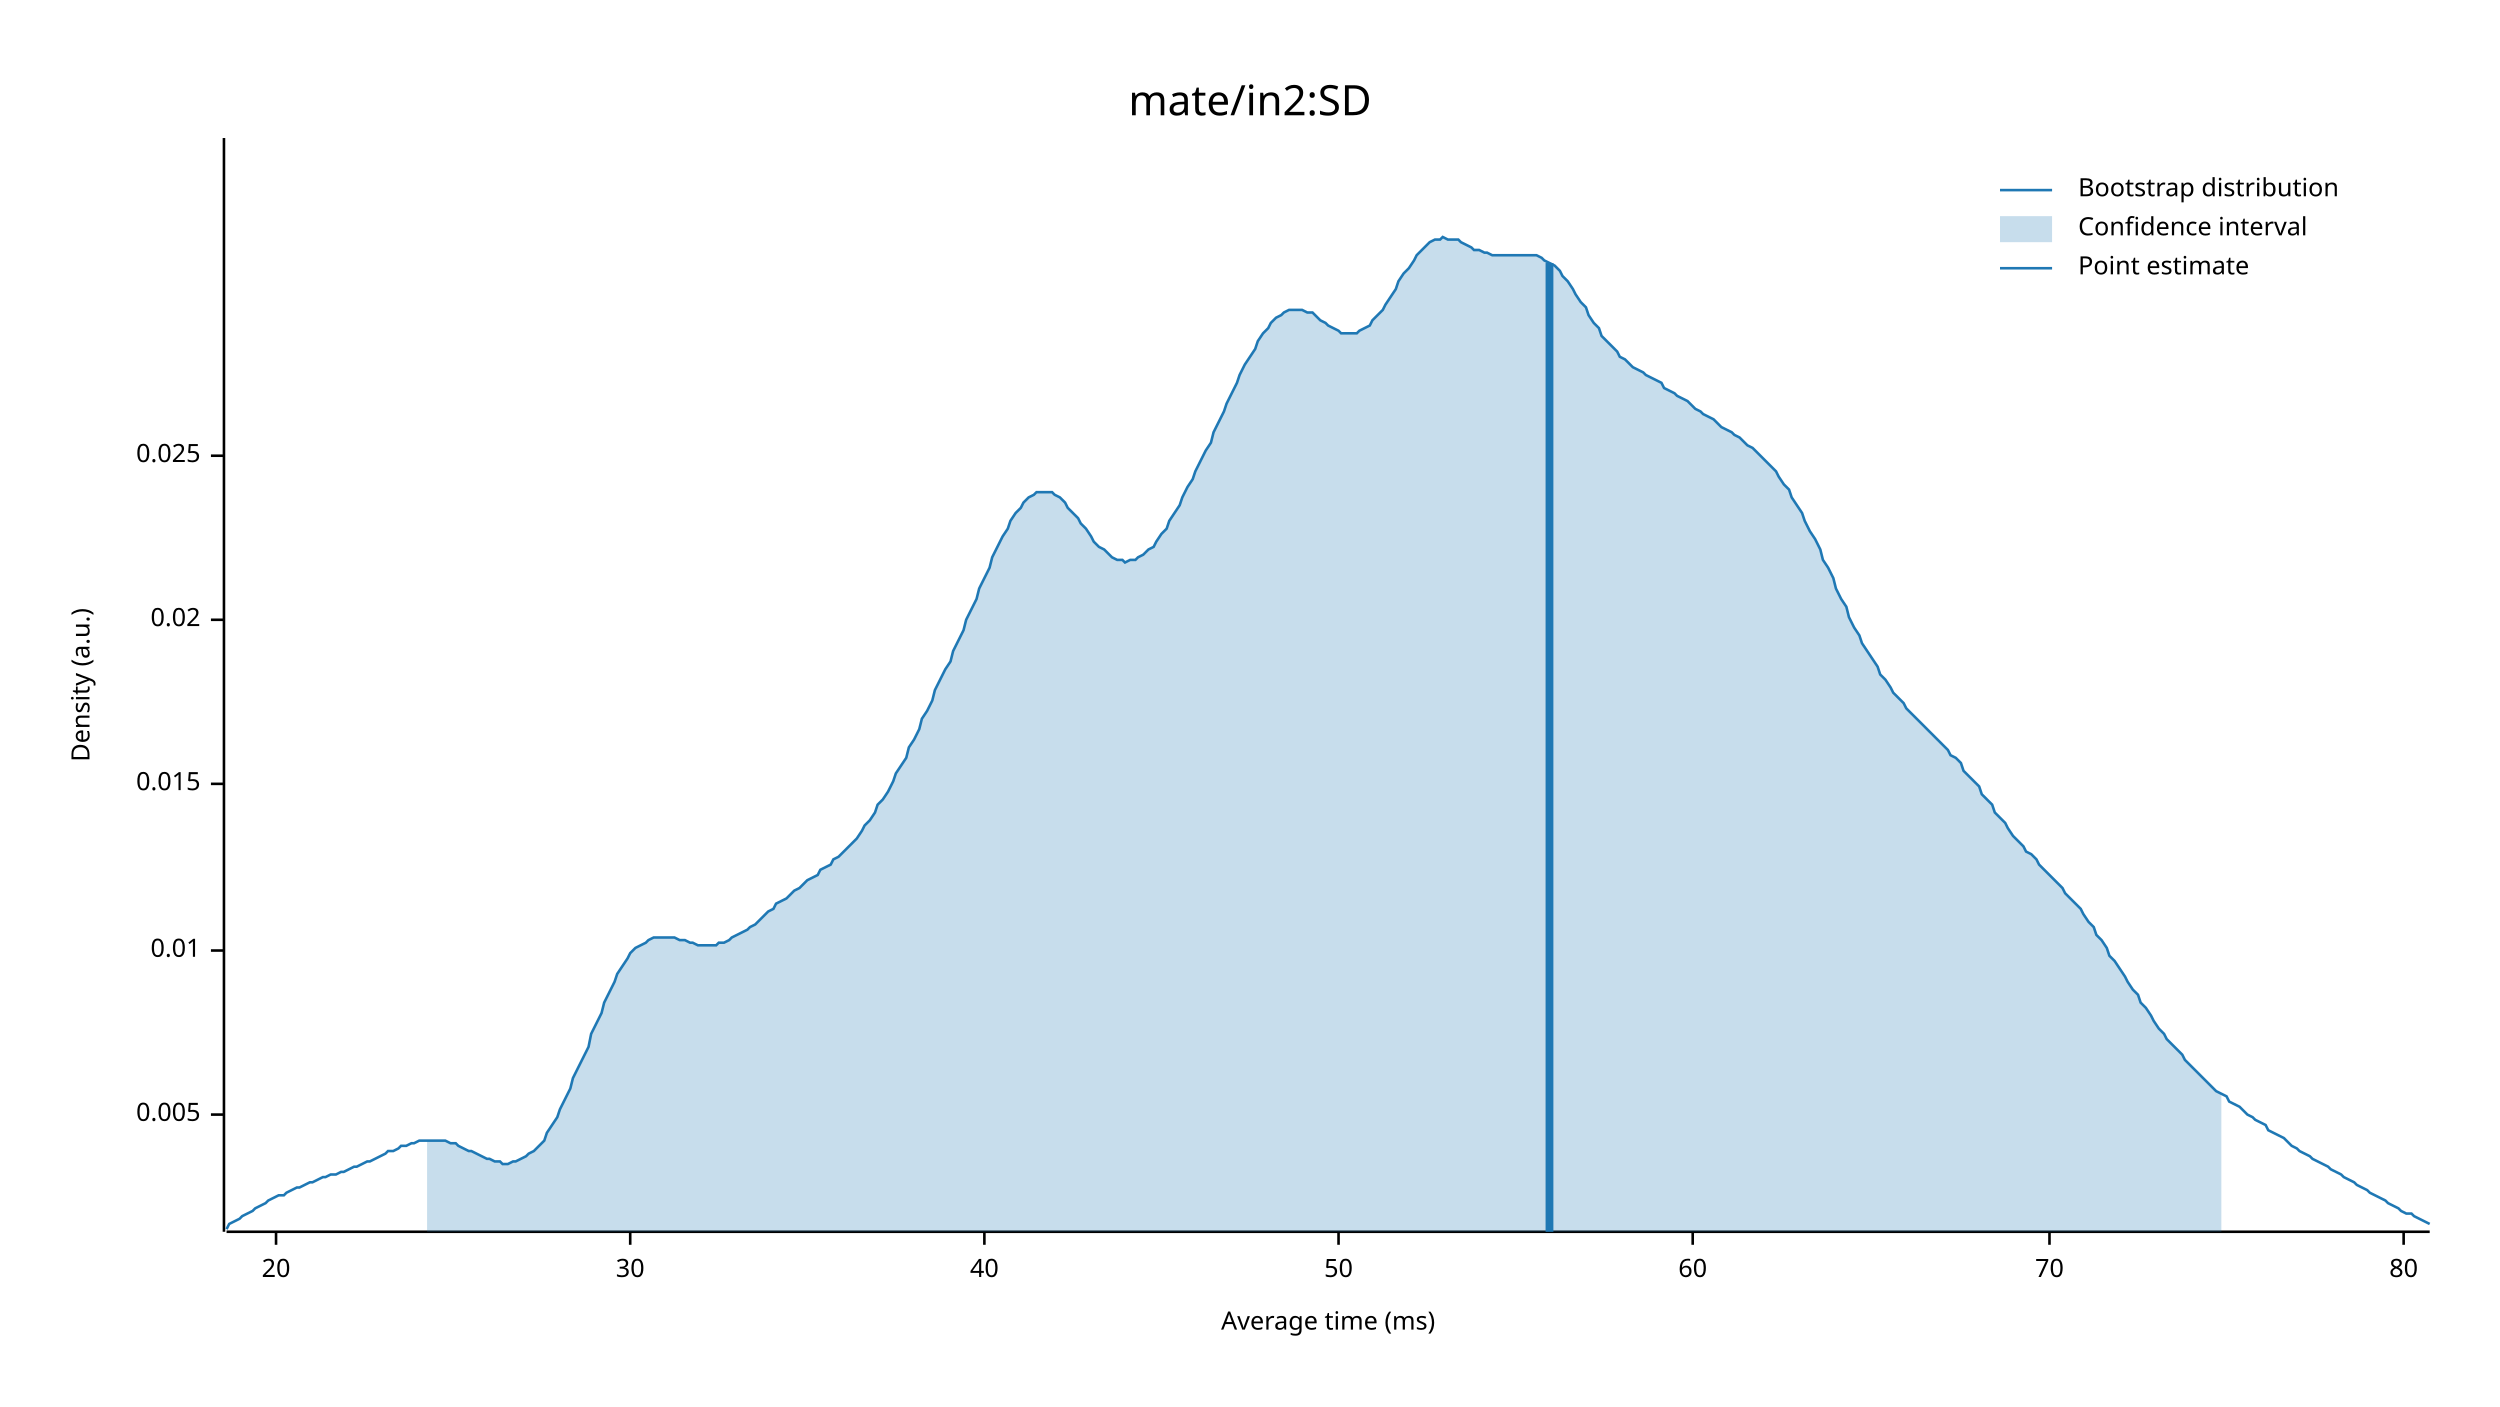
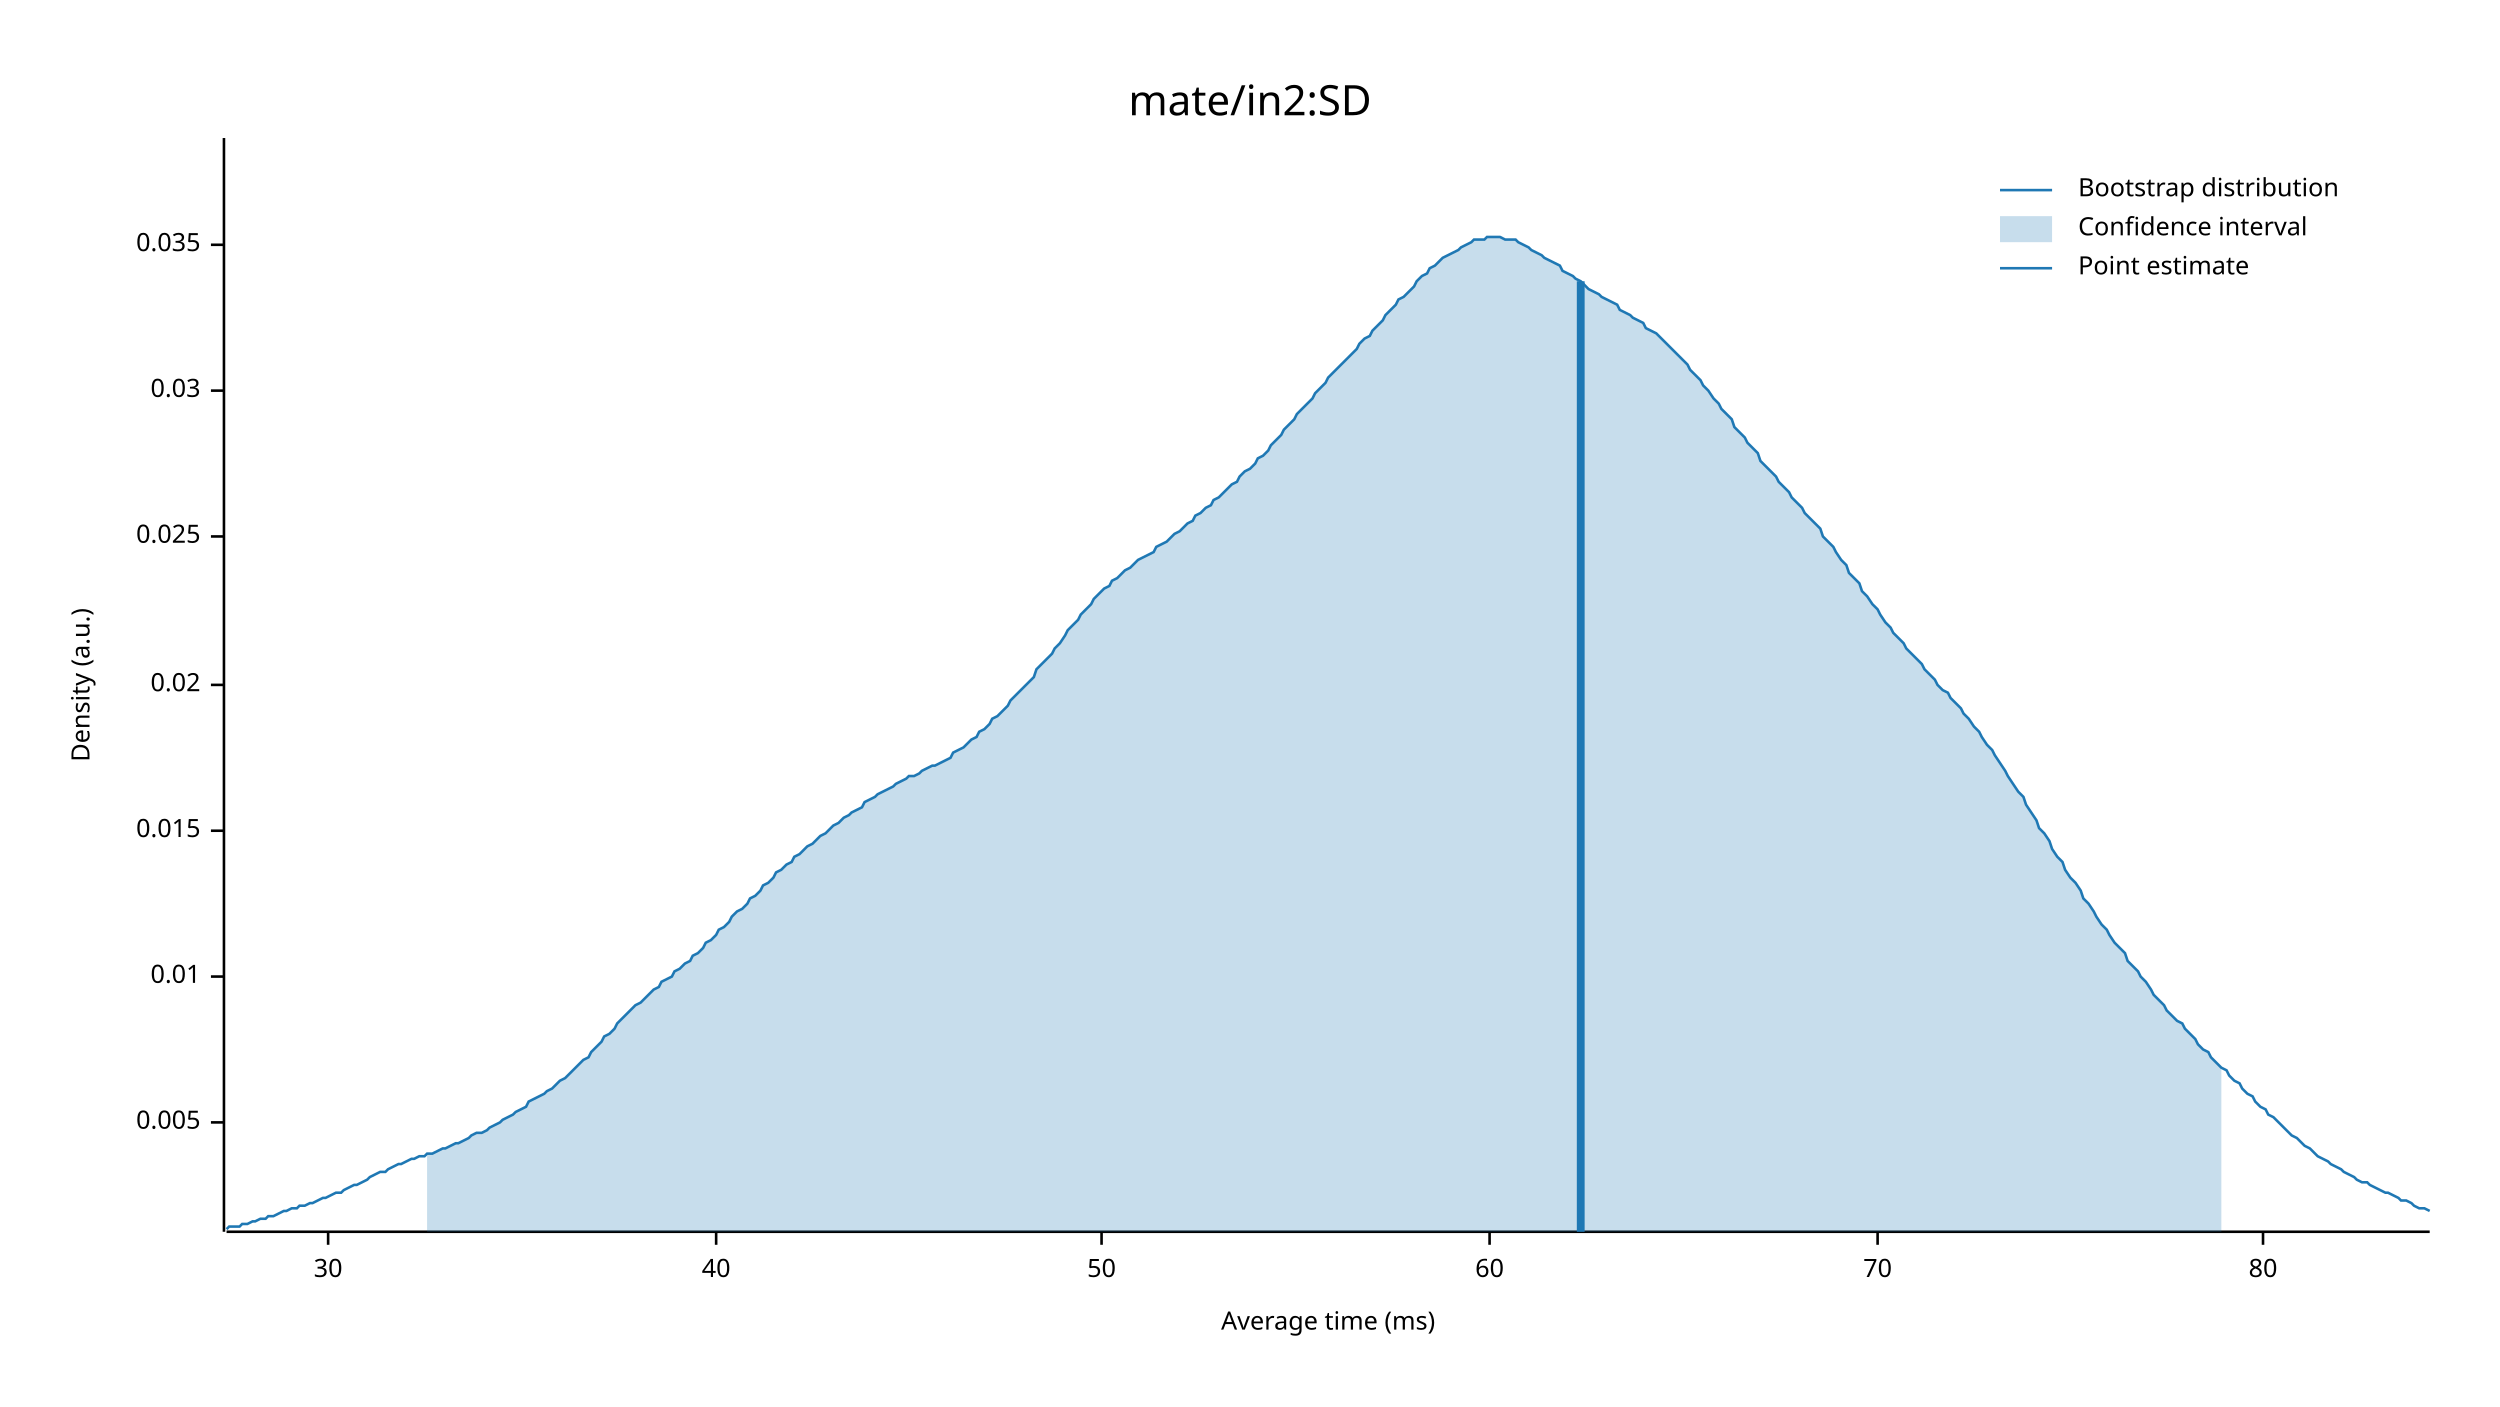
<svg xmlns="http://www.w3.org/2000/svg" width="960" height="540" viewBox="0 0 960 540">
  <text x="480" y="32" dy="0.76em" text-anchor="middle" font-family="sans-serif" font-size="16.129" opacity="1" fill="#000000">
mate/in2:SD
</text>
  <text x="27" y="263" dy="0.76em" text-anchor="middle" font-family="sans-serif" font-size="9.677" opacity="1" fill="#000000" transform="rotate(270, 27, 263)">
Density (a.u.)
</text>
  <text x="510" y="513" dy="-0.5ex" text-anchor="middle" font-family="sans-serif" font-size="9.677" opacity="1" fill="#000000">
Average time (ms)
</text>
  <polyline fill="none" opacity="1" stroke="#000000" stroke-width="1" points="86,53 86,473 " />
-   <text x="77" y="428" dy="0.5ex" text-anchor="end" font-family="sans-serif" font-size="9.677" opacity="1" fill="#000000">
+   <text x="77" y="431" dy="0.5ex" text-anchor="end" font-family="sans-serif" font-size="9.677" opacity="1" fill="#000000">
0.005
</text>
-   <polyline fill="none" opacity="1" stroke="#000000" stroke-width="1" points="81,428 86,428 " />
-   <text x="77" y="365" dy="0.5ex" text-anchor="end" font-family="sans-serif" font-size="9.677" opacity="1" fill="#000000">
+   <polyline fill="none" opacity="1" stroke="#000000" stroke-width="1" points="81,431 86,431 " />
+   <text x="77" y="375" dy="0.5ex" text-anchor="end" font-family="sans-serif" font-size="9.677" opacity="1" fill="#000000">
0.01
</text>
-   <polyline fill="none" opacity="1" stroke="#000000" stroke-width="1" points="81,365 86,365 " />
-   <text x="77" y="301" dy="0.5ex" text-anchor="end" font-family="sans-serif" font-size="9.677" opacity="1" fill="#000000">
+   <polyline fill="none" opacity="1" stroke="#000000" stroke-width="1" points="81,375 86,375 " />
+   <text x="77" y="319" dy="0.5ex" text-anchor="end" font-family="sans-serif" font-size="9.677" opacity="1" fill="#000000">
0.015
</text>
-   <polyline fill="none" opacity="1" stroke="#000000" stroke-width="1" points="81,301 86,301 " />
-   <text x="77" y="238" dy="0.5ex" text-anchor="end" font-family="sans-serif" font-size="9.677" opacity="1" fill="#000000">
+   <polyline fill="none" opacity="1" stroke="#000000" stroke-width="1" points="81,319 86,319 " />
+   <text x="77" y="263" dy="0.5ex" text-anchor="end" font-family="sans-serif" font-size="9.677" opacity="1" fill="#000000">
0.02
</text>
-   <polyline fill="none" opacity="1" stroke="#000000" stroke-width="1" points="81,238 86,238 " />
-   <text x="77" y="175" dy="0.5ex" text-anchor="end" font-family="sans-serif" font-size="9.677" opacity="1" fill="#000000">
+   <polyline fill="none" opacity="1" stroke="#000000" stroke-width="1" points="81,263 86,263 " />
+   <text x="77" y="206" dy="0.5ex" text-anchor="end" font-family="sans-serif" font-size="9.677" opacity="1" fill="#000000">
0.025
</text>
-   <polyline fill="none" opacity="1" stroke="#000000" stroke-width="1" points="81,175 86,175 " />
+   <polyline fill="none" opacity="1" stroke="#000000" stroke-width="1" points="81,206 86,206 " />
+   <text x="77" y="150" dy="0.5ex" text-anchor="end" font-family="sans-serif" font-size="9.677" opacity="1" fill="#000000">
+ 0.03
+ </text>
+   <polyline fill="none" opacity="1" stroke="#000000" stroke-width="1" points="81,150 86,150 " />
+   <text x="77" y="94" dy="0.5ex" text-anchor="end" font-family="sans-serif" font-size="9.677" opacity="1" fill="#000000">
+ 0.035
+ </text>
+   <polyline fill="none" opacity="1" stroke="#000000" stroke-width="1" points="81,94 86,94 " />
  <polyline fill="none" opacity="1" stroke="#000000" stroke-width="1" points="87,473 933,473 " />
-   <text x="106" y="483" dy="0.76em" text-anchor="middle" font-family="sans-serif" font-size="9.677" opacity="1" fill="#000000">
- 20
- </text>
-   <polyline fill="none" opacity="1" stroke="#000000" stroke-width="1" points="106,473 106,478 " />
-   <text x="242" y="483" dy="0.76em" text-anchor="middle" font-family="sans-serif" font-size="9.677" opacity="1" fill="#000000">
+   <text x="126" y="483" dy="0.76em" text-anchor="middle" font-family="sans-serif" font-size="9.677" opacity="1" fill="#000000">
30
</text>
-   <polyline fill="none" opacity="1" stroke="#000000" stroke-width="1" points="242,473 242,478 " />
-   <text x="378" y="483" dy="0.76em" text-anchor="middle" font-family="sans-serif" font-size="9.677" opacity="1" fill="#000000">
+   <polyline fill="none" opacity="1" stroke="#000000" stroke-width="1" points="126,473 126,478 " />
+   <text x="275" y="483" dy="0.76em" text-anchor="middle" font-family="sans-serif" font-size="9.677" opacity="1" fill="#000000">
40
</text>
-   <polyline fill="none" opacity="1" stroke="#000000" stroke-width="1" points="378,473 378,478 " />
-   <text x="514" y="483" dy="0.76em" text-anchor="middle" font-family="sans-serif" font-size="9.677" opacity="1" fill="#000000">
+   <polyline fill="none" opacity="1" stroke="#000000" stroke-width="1" points="275,473 275,478 " />
+   <text x="423" y="483" dy="0.76em" text-anchor="middle" font-family="sans-serif" font-size="9.677" opacity="1" fill="#000000">
50
</text>
-   <polyline fill="none" opacity="1" stroke="#000000" stroke-width="1" points="514,473 514,478 " />
-   <text x="650" y="483" dy="0.76em" text-anchor="middle" font-family="sans-serif" font-size="9.677" opacity="1" fill="#000000">
+   <polyline fill="none" opacity="1" stroke="#000000" stroke-width="1" points="423,473 423,478 " />
+   <text x="572" y="483" dy="0.76em" text-anchor="middle" font-family="sans-serif" font-size="9.677" opacity="1" fill="#000000">
60
</text>
-   <polyline fill="none" opacity="1" stroke="#000000" stroke-width="1" points="650,473 650,478 " />
-   <text x="787" y="483" dy="0.76em" text-anchor="middle" font-family="sans-serif" font-size="9.677" opacity="1" fill="#000000">
+   <polyline fill="none" opacity="1" stroke="#000000" stroke-width="1" points="572,473 572,478 " />
+   <text x="721" y="483" dy="0.76em" text-anchor="middle" font-family="sans-serif" font-size="9.677" opacity="1" fill="#000000">
70
</text>
-   <polyline fill="none" opacity="1" stroke="#000000" stroke-width="1" points="787,473 787,478 " />
-   <text x="923" y="483" dy="0.76em" text-anchor="middle" font-family="sans-serif" font-size="9.677" opacity="1" fill="#000000">
+   <polyline fill="none" opacity="1" stroke="#000000" stroke-width="1" points="721,473 721,478 " />
+   <text x="869" y="483" dy="0.76em" text-anchor="middle" font-family="sans-serif" font-size="9.677" opacity="1" fill="#000000">
80
</text>
-   <polyline fill="none" opacity="1" stroke="#000000" stroke-width="1" points="923,473 923,478 " />
-   <polyline fill="none" opacity="1" stroke="#1F78B4" stroke-width="1" points="87,472 88,470 90,469 92,468 93,467 95,466 97,465 98,464 100,463 102,462 103,461 105,460 107,459 109,459 110,458 112,457 114,456 115,456 117,455 119,454 120,454 122,453 124,452 125,452 127,451 129,451 131,450 132,450 134,449 136,448 137,448 139,447 141,446 142,446 144,445 146,444 148,443 149,442 151,442 153,441 154,440 156,440 158,439 159,439 161,438 163,438 164,438 166,438 168,438 170,438 171,438 173,439 175,439 176,440 178,441 180,442 181,442 183,443 185,444 187,445 188,445 190,446 192,446 193,447 195,447 197,446 198,446 200,445 202,444 203,443 205,442 207,440 209,438 210,435 212,432 214,429 215,426 217,422 219,418 220,414 222,410 224,406 226,402 227,397 229,393 231,389 232,385 234,381 236,377 237,374 239,371 241,368 242,366 244,364 246,363 248,362 249,361 251,360 253,360 254,360 256,360 258,360 259,360 261,361 263,361 265,362 266,362 268,363 270,363 271,363 273,363 275,363 276,362 278,362 280,361 281,360 283,359 285,358 287,357 288,356 290,355 292,353 293,352 295,350 297,349 298,347 300,346 302,345 304,343 305,342 307,341 309,339 310,338 312,337 314,336 315,334 317,333 319,332 320,330 322,329 324,327 326,325 327,324 329,322 331,319 332,317 334,315 336,312 337,309 339,307 341,304 343,300 344,297 346,294 348,291 349,287 351,284 353,280 354,276 356,273 358,269 359,265 361,261 363,257 365,254 366,250 368,246 370,242 371,238 373,234 375,230 376,226 378,222 380,218 381,214 383,210 385,206 387,203 388,200 390,197 392,195 393,193 395,191 397,190 398,189 400,189 402,189 404,189 405,190 407,191 409,193 410,195 412,197 414,199 415,201 417,203 419,206 420,208 422,210 424,211 426,213 427,214 429,215 431,215 432,216 434,215 436,215 437,214 439,213 441,211 443,210 444,208 446,205 448,203 449,200 451,197 453,194 454,191 456,187 458,184 459,181 461,177 463,173 465,170 466,166 468,162 470,158 471,155 473,151 475,147 476,144 478,140 480,137 482,134 483,131 485,128 487,126 488,124 490,122 492,121 493,120 495,119 497,119 498,119 500,119 502,120 504,120 505,121 507,123 509,124 510,125 512,126 514,127 515,128 517,128 519,128 521,128 522,127 524,126 526,125 527,123 529,121 531,119 532,117 534,114 536,111 537,108 539,105 541,103 543,100 544,98 546,96 548,94 549,93 551,92 553,92 554,91 556,92 558,92 560,92 561,93 563,94 565,95 566,96 568,96 570,97 571,97 573,98 575,98 576,98 578,98 580,98 582,98 583,98 585,98 587,98 588,98 590,98 592,99 593,100 595,101 597,102 599,104 600,106 602,108 604,111 605,113 607,116 609,118 610,121 612,124 614,126 615,129 617,131 619,133 621,135 622,137 624,138 626,140 627,141 629,142 631,143 632,144 634,145 636,146 638,147 639,149 641,150 643,151 644,152 646,153 648,154 649,155 651,157 653,158 654,159 656,160 658,161 660,163 661,164 663,165 665,166 666,167 668,168 670,170 671,171 673,172 675,174 676,175 678,177 680,179 682,181 683,183 685,186 687,188 688,191 690,194 692,197 693,200 695,204 697,207 699,211 700,215 702,218 704,222 705,226 707,230 709,233 710,237 712,241 714,244 715,247 717,250 719,253 721,256 722,259 724,261 726,264 727,266 729,268 731,270 732,272 734,274 736,276 738,278 739,279 741,281 743,283 744,284 746,286 748,288 749,290 751,291 753,293 754,296 756,298 758,300 760,302 761,305 763,307 765,309 766,312 768,314 770,316 771,318 773,321 775,323 777,325 778,327 780,328 782,330 783,332 785,334 787,336 788,337 790,339 792,341 793,343 795,345 797,347 799,349 800,351 802,354 804,356 805,359 807,361 809,364 810,367 812,369 814,372 816,375 817,377 819,380 821,382 822,385 824,387 826,390 827,392 829,395 831,397 832,399 834,401 836,403 838,405 839,407 841,409 843,411 844,412 846,414 848,416 849,417 851,419 853,420 855,421 856,423 858,424 860,425 861,426 863,428 865,429 866,430 868,431 870,432 871,434 873,435 875,436 877,437 878,438 880,440 882,441 883,442 885,443 887,444 888,445 890,446 892,447 894,448 895,449 897,450 899,451 900,452 902,453 904,454 905,455 907,456 909,457 910,458 912,459 914,460 916,461 917,462 919,463 921,464 922,465 924,466 926,466 927,467 929,468 931,469 933,470 " />
-   <polygon opacity="0.25" fill="#1F78B4" points="164,438 166,438 168,438 170,438 171,438 173,439 175,439 176,440 178,441 180,442 181,442 183,443 185,444 187,445 188,445 190,446 192,446 193,447 195,447 197,446 198,446 200,445 202,444 203,443 205,442 207,440 209,438 210,435 212,432 214,429 215,426 217,422 219,418 220,414 222,410 224,406 226,402 227,397 229,393 231,389 232,385 234,381 236,377 237,374 239,371 241,368 242,366 244,364 246,363 248,362 249,361 251,360 253,360 254,360 256,360 258,360 259,360 261,361 263,361 265,362 266,362 268,363 270,363 271,363 273,363 275,363 276,362 278,362 280,361 281,360 283,359 285,358 287,357 288,356 290,355 292,353 293,352 295,350 297,349 298,347 300,346 302,345 304,343 305,342 307,341 309,339 310,338 312,337 314,336 315,334 317,333 319,332 320,330 322,329 324,327 326,325 327,324 329,322 331,319 332,317 334,315 336,312 337,309 339,307 341,304 343,300 344,297 346,294 348,291 349,287 351,284 353,280 354,276 356,273 358,269 359,265 361,261 363,257 365,254 366,250 368,246 370,242 371,238 373,234 375,230 376,226 378,222 380,218 381,214 383,210 385,206 387,203 388,200 390,197 392,195 393,193 395,191 397,190 398,189 400,189 402,189 404,189 405,190 407,191 409,193 410,195 412,197 414,199 415,201 417,203 419,206 420,208 422,210 424,211 426,213 427,214 429,215 431,215 432,216 434,215 436,215 437,214 439,213 441,211 443,210 444,208 446,205 448,203 449,200 451,197 453,194 454,191 456,187 458,184 459,181 461,177 463,173 465,170 466,166 468,162 470,158 471,155 473,151 475,147 476,144 478,140 480,137 482,134 483,131 485,128 487,126 488,124 490,122 492,121 493,120 495,119 497,119 498,119 500,119 502,120 504,120 505,121 507,123 509,124 510,125 512,126 514,127 515,128 517,128 519,128 521,128 522,127 524,126 526,125 527,123 529,121 531,119 532,117 534,114 536,111 537,108 539,105 541,103 543,100 544,98 546,96 548,94 549,93 551,92 553,92 554,91 556,92 558,92 560,92 561,93 563,94 565,95 566,96 568,96 570,97 571,97 573,98 575,98 576,98 578,98 580,98 582,98 583,98 585,98 587,98 588,98 590,98 592,99 593,100 595,101 597,102 599,104 600,106 602,108 604,111 605,113 607,116 609,118 610,121 612,124 614,126 615,129 617,131 619,133 621,135 622,137 624,138 626,140 627,141 629,142 631,143 632,144 634,145 636,146 638,147 639,149 641,150 643,151 644,152 646,153 648,154 649,155 651,157 653,158 654,159 656,160 658,161 660,163 661,164 663,165 665,166 666,167 668,168 670,170 671,171 673,172 675,174 676,175 678,177 680,179 682,181 683,183 685,186 687,188 688,191 690,194 692,197 693,200 695,204 697,207 699,211 700,215 702,218 704,222 705,226 707,230 709,233 710,237 712,241 714,244 715,247 717,250 719,253 721,256 722,259 724,261 726,264 727,266 729,268 731,270 732,272 734,274 736,276 738,278 739,279 741,281 743,283 744,284 746,286 748,288 749,290 751,291 753,293 754,296 756,298 758,300 760,302 761,305 763,307 765,309 766,312 768,314 770,316 771,318 773,321 775,323 777,325 778,327 780,328 782,330 783,332 785,334 787,336 788,337 790,339 792,341 793,343 795,345 797,347 799,349 800,351 802,354 804,356 805,359 807,361 809,364 810,367 812,369 814,372 816,375 817,377 819,380 821,382 822,385 824,387 826,390 827,392 829,395 831,397 832,399 834,401 836,403 838,405 839,407 841,409 843,411 844,412 846,414 848,416 849,417 851,419 853,420 853,473 164,473 " />
-   <polyline fill="none" opacity="1" stroke="#1F78B4" stroke-width="3" points="595,473 595,101 " />
+   <polyline fill="none" opacity="1" stroke="#000000" stroke-width="1" points="869,473 869,478 " />
+   <polyline fill="none" opacity="1" stroke="#1F78B4" stroke-width="1" points="87,472 88,471 90,471 92,471 93,470 95,470 97,469 98,469 100,468 102,468 103,467 105,467 107,466 109,465 110,465 112,464 114,464 115,463 117,463 119,462 120,462 122,461 124,460 125,460 127,459 129,458 131,458 132,457 134,456 136,455 137,455 139,454 141,453 142,452 144,451 146,450 148,450 149,449 151,448 153,447 154,447 156,446 158,445 159,445 161,444 163,444 164,443 166,443 168,442 170,441 171,441 173,440 175,439 176,439 178,438 180,437 181,436 183,435 185,435 187,434 188,433 190,432 192,431 193,430 195,429 197,428 198,427 200,426 202,425 203,423 205,422 207,421 209,420 210,419 212,418 214,416 215,415 217,414 219,412 220,411 222,409 224,407 226,406 227,404 229,402 231,400 232,398 234,397 236,395 237,393 239,391 241,389 242,388 244,386 246,385 248,383 249,382 251,380 253,379 254,377 256,376 258,375 259,373 261,372 263,370 265,369 266,367 268,366 270,364 271,362 273,361 275,359 276,357 278,356 280,354 281,352 283,350 285,349 287,347 288,345 290,344 292,342 293,340 295,339 297,337 298,335 300,334 302,332 304,331 305,329 307,328 309,326 310,325 312,324 314,322 315,321 317,320 319,318 320,317 322,316 324,314 326,313 327,312 329,311 331,310 332,308 334,307 336,306 337,305 339,304 341,303 343,302 344,301 346,300 348,299 349,298 351,298 353,297 354,296 356,295 358,294 359,294 361,293 363,292 365,291 366,289 368,288 370,287 371,286 373,284 375,283 376,281 378,280 380,278 381,276 383,275 385,273 387,271 388,269 390,267 392,265 393,264 395,262 397,260 398,257 400,255 402,253 404,251 405,249 407,247 409,244 410,242 412,240 414,238 415,236 417,234 419,232 420,230 422,228 424,226 426,225 427,223 429,222 431,220 432,219 434,218 436,216 437,215 439,214 441,213 443,212 444,210 446,209 448,208 449,207 451,205 453,204 454,203 456,201 458,200 459,198 461,197 463,195 465,194 466,192 468,191 470,189 471,188 473,186 475,185 476,183 478,181 480,180 482,178 483,176 485,175 487,173 488,171 490,169 492,167 493,165 495,163 497,161 498,159 500,157 502,155 504,153 505,151 507,149 509,147 510,145 512,143 514,141 515,140 517,138 519,136 521,134 522,132 524,130 526,129 527,127 529,125 531,123 532,121 534,119 536,117 537,115 539,114 541,112 543,110 544,108 546,106 548,105 549,103 551,102 553,100 554,99 556,98 558,97 560,96 561,95 563,94 565,93 566,92 568,92 570,92 571,91 573,91 575,91 576,91 578,92 580,92 582,92 583,93 585,94 587,95 588,96 590,97 592,98 593,99 595,100 597,101 599,102 600,104 602,105 604,106 605,107 607,108 609,110 610,111 612,112 614,113 615,114 617,115 619,116 621,117 622,119 624,120 626,121 627,122 629,123 631,124 632,126 634,127 636,128 638,130 639,131 641,133 643,135 644,136 646,138 648,140 649,142 651,144 653,146 654,148 656,150 658,153 660,155 661,157 663,159 665,161 666,164 668,166 670,168 671,170 673,172 675,174 676,177 678,179 680,181 682,183 683,185 685,187 687,189 688,191 690,193 692,195 693,197 695,199 697,201 699,203 700,206 702,208 704,210 705,212 707,215 709,217 710,220 712,222 714,224 715,227 717,229 719,232 721,234 722,236 724,239 726,241 727,243 729,245 731,247 732,249 734,251 736,253 738,255 739,257 741,259 743,261 744,263 746,265 748,266 749,268 751,270 753,272 754,274 756,276 758,279 760,281 761,283 763,286 765,288 766,290 768,293 770,296 771,298 773,301 775,304 777,306 778,309 780,312 782,315 783,318 785,320 787,323 788,326 790,329 792,331 793,334 795,337 797,339 799,342 800,345 802,347 804,350 805,352 807,355 809,357 810,359 812,362 814,364 816,366 817,369 819,371 821,373 822,375 824,377 826,380 827,382 829,384 831,386 832,388 834,390 836,392 838,393 839,395 841,397 843,399 844,401 846,403 848,404 849,406 851,408 853,410 855,411 856,413 858,415 860,416 861,418 863,420 865,421 866,423 868,425 870,426 871,428 873,429 875,431 877,433 878,434 880,436 882,437 883,438 885,440 887,441 888,442 890,444 892,445 894,446 895,447 897,448 899,449 900,450 902,451 904,452 905,453 907,454 909,454 910,455 912,456 914,457 916,458 917,458 919,459 921,460 922,461 924,461 926,462 927,463 929,464 931,464 933,465 " />
+   <polygon opacity="0.25" fill="#1F78B4" points="164,443 166,443 168,442 170,441 171,441 173,440 175,439 176,439 178,438 180,437 181,436 183,435 185,435 187,434 188,433 190,432 192,431 193,430 195,429 197,428 198,427 200,426 202,425 203,423 205,422 207,421 209,420 210,419 212,418 214,416 215,415 217,414 219,412 220,411 222,409 224,407 226,406 227,404 229,402 231,400 232,398 234,397 236,395 237,393 239,391 241,389 242,388 244,386 246,385 248,383 249,382 251,380 253,379 254,377 256,376 258,375 259,373 261,372 263,370 265,369 266,367 268,366 270,364 271,362 273,361 275,359 276,357 278,356 280,354 281,352 283,350 285,349 287,347 288,345 290,344 292,342 293,340 295,339 297,337 298,335 300,334 302,332 304,331 305,329 307,328 309,326 310,325 312,324 314,322 315,321 317,320 319,318 320,317 322,316 324,314 326,313 327,312 329,311 331,310 332,308 334,307 336,306 337,305 339,304 341,303 343,302 344,301 346,300 348,299 349,298 351,298 353,297 354,296 356,295 358,294 359,294 361,293 363,292 365,291 366,289 368,288 370,287 371,286 373,284 375,283 376,281 378,280 380,278 381,276 383,275 385,273 387,271 388,269 390,267 392,265 393,264 395,262 397,260 398,257 400,255 402,253 404,251 405,249 407,247 409,244 410,242 412,240 414,238 415,236 417,234 419,232 420,230 422,228 424,226 426,225 427,223 429,222 431,220 432,219 434,218 436,216 437,215 439,214 441,213 443,212 444,210 446,209 448,208 449,207 451,205 453,204 454,203 456,201 458,200 459,198 461,197 463,195 465,194 466,192 468,191 470,189 471,188 473,186 475,185 476,183 478,181 480,180 482,178 483,176 485,175 487,173 488,171 490,169 492,167 493,165 495,163 497,161 498,159 500,157 502,155 504,153 505,151 507,149 509,147 510,145 512,143 514,141 515,140 517,138 519,136 521,134 522,132 524,130 526,129 527,127 529,125 531,123 532,121 534,119 536,117 537,115 539,114 541,112 543,110 544,108 546,106 548,105 549,103 551,102 553,100 554,99 556,98 558,97 560,96 561,95 563,94 565,93 566,92 568,92 570,92 571,91 573,91 575,91 576,91 578,92 580,92 582,92 583,93 585,94 587,95 588,96 590,97 592,98 593,99 595,100 597,101 599,102 600,104 602,105 604,106 605,107 607,108 609,110 610,111 612,112 614,113 615,114 617,115 619,116 621,117 622,119 624,120 626,121 627,122 629,123 631,124 632,126 634,127 636,128 638,130 639,131 641,133 643,135 644,136 646,138 648,140 649,142 651,144 653,146 654,148 656,150 658,153 660,155 661,157 663,159 665,161 666,164 668,166 670,168 671,170 673,172 675,174 676,177 678,179 680,181 682,183 683,185 685,187 687,189 688,191 690,193 692,195 693,197 695,199 697,201 699,203 700,206 702,208 704,210 705,212 707,215 709,217 710,220 712,222 714,224 715,227 717,229 719,232 721,234 722,236 724,239 726,241 727,243 729,245 731,247 732,249 734,251 736,253 738,255 739,257 741,259 743,261 744,263 746,265 748,266 749,268 751,270 753,272 754,274 756,276 758,279 760,281 761,283 763,286 765,288 766,290 768,293 770,296 771,298 773,301 775,304 777,306 778,309 780,312 782,315 783,318 785,320 787,323 788,326 790,329 792,331 793,334 795,337 797,339 799,342 800,345 802,347 804,350 805,352 807,355 809,357 810,359 812,362 814,364 816,366 817,369 819,371 821,373 822,375 824,377 826,380 827,382 829,384 831,386 832,388 834,390 836,392 838,393 839,395 841,397 843,399 844,401 846,403 848,404 849,406 851,408 853,410 853,473 164,473 " />
+   <polyline fill="none" opacity="1" stroke="#1F78B4" stroke-width="3" points="607,473 607,108 " />
  <text x="798" y="68" dy="0.76em" text-anchor="start" font-family="sans-serif" font-size="9.677" opacity="1" fill="#000000">
Bootstrap distribution
</text>
  <text x="798" y="83" dy="0.76em" text-anchor="start" font-family="sans-serif" font-size="9.677" opacity="1" fill="#000000">
Confidence interval
</text>
  <text x="798" y="98" dy="0.76em" text-anchor="start" font-family="sans-serif" font-size="9.677" opacity="1" fill="#000000">
Point estimate
</text>
  <polyline fill="none" opacity="1" stroke="#1F78B4" stroke-width="1" points="768,73 788,73 " />
  <rect x="768" y="83" width="20" height="10" opacity="0.25" fill="#1F78B4" stroke="none" />
  <polyline fill="none" opacity="1" stroke="#1F78B4" stroke-width="1" points="768,103 788,103 " />
</svg>
